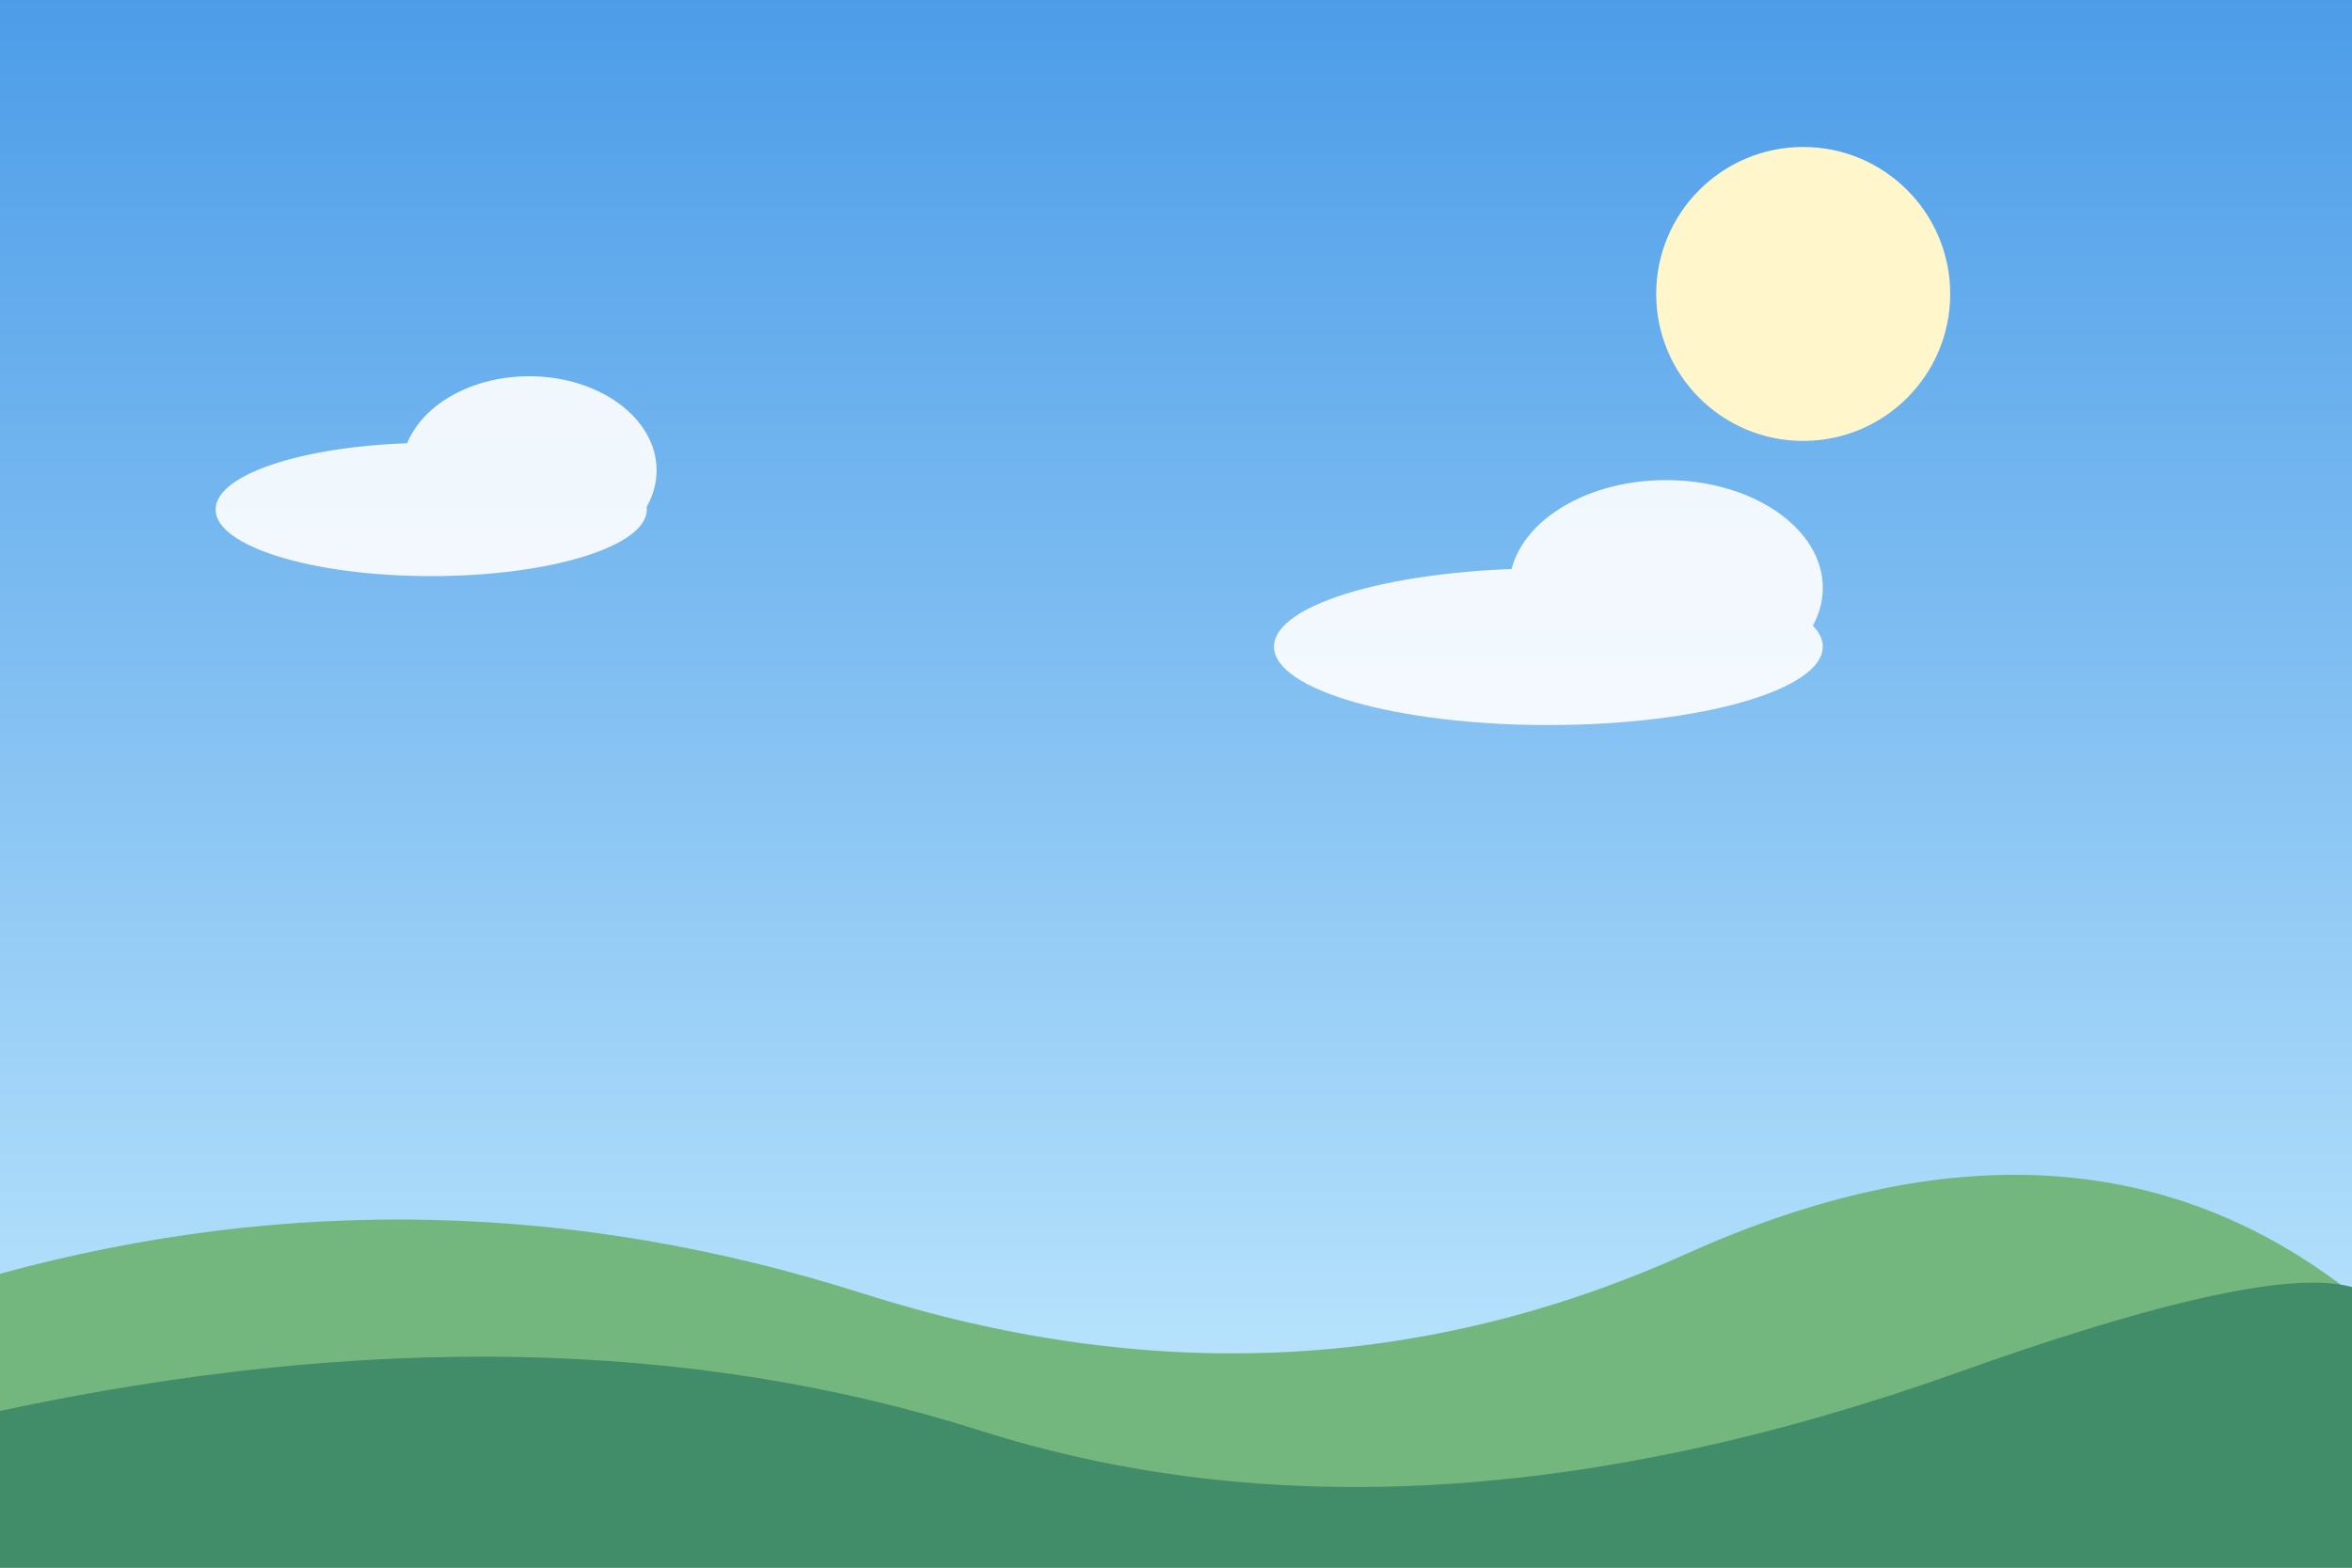
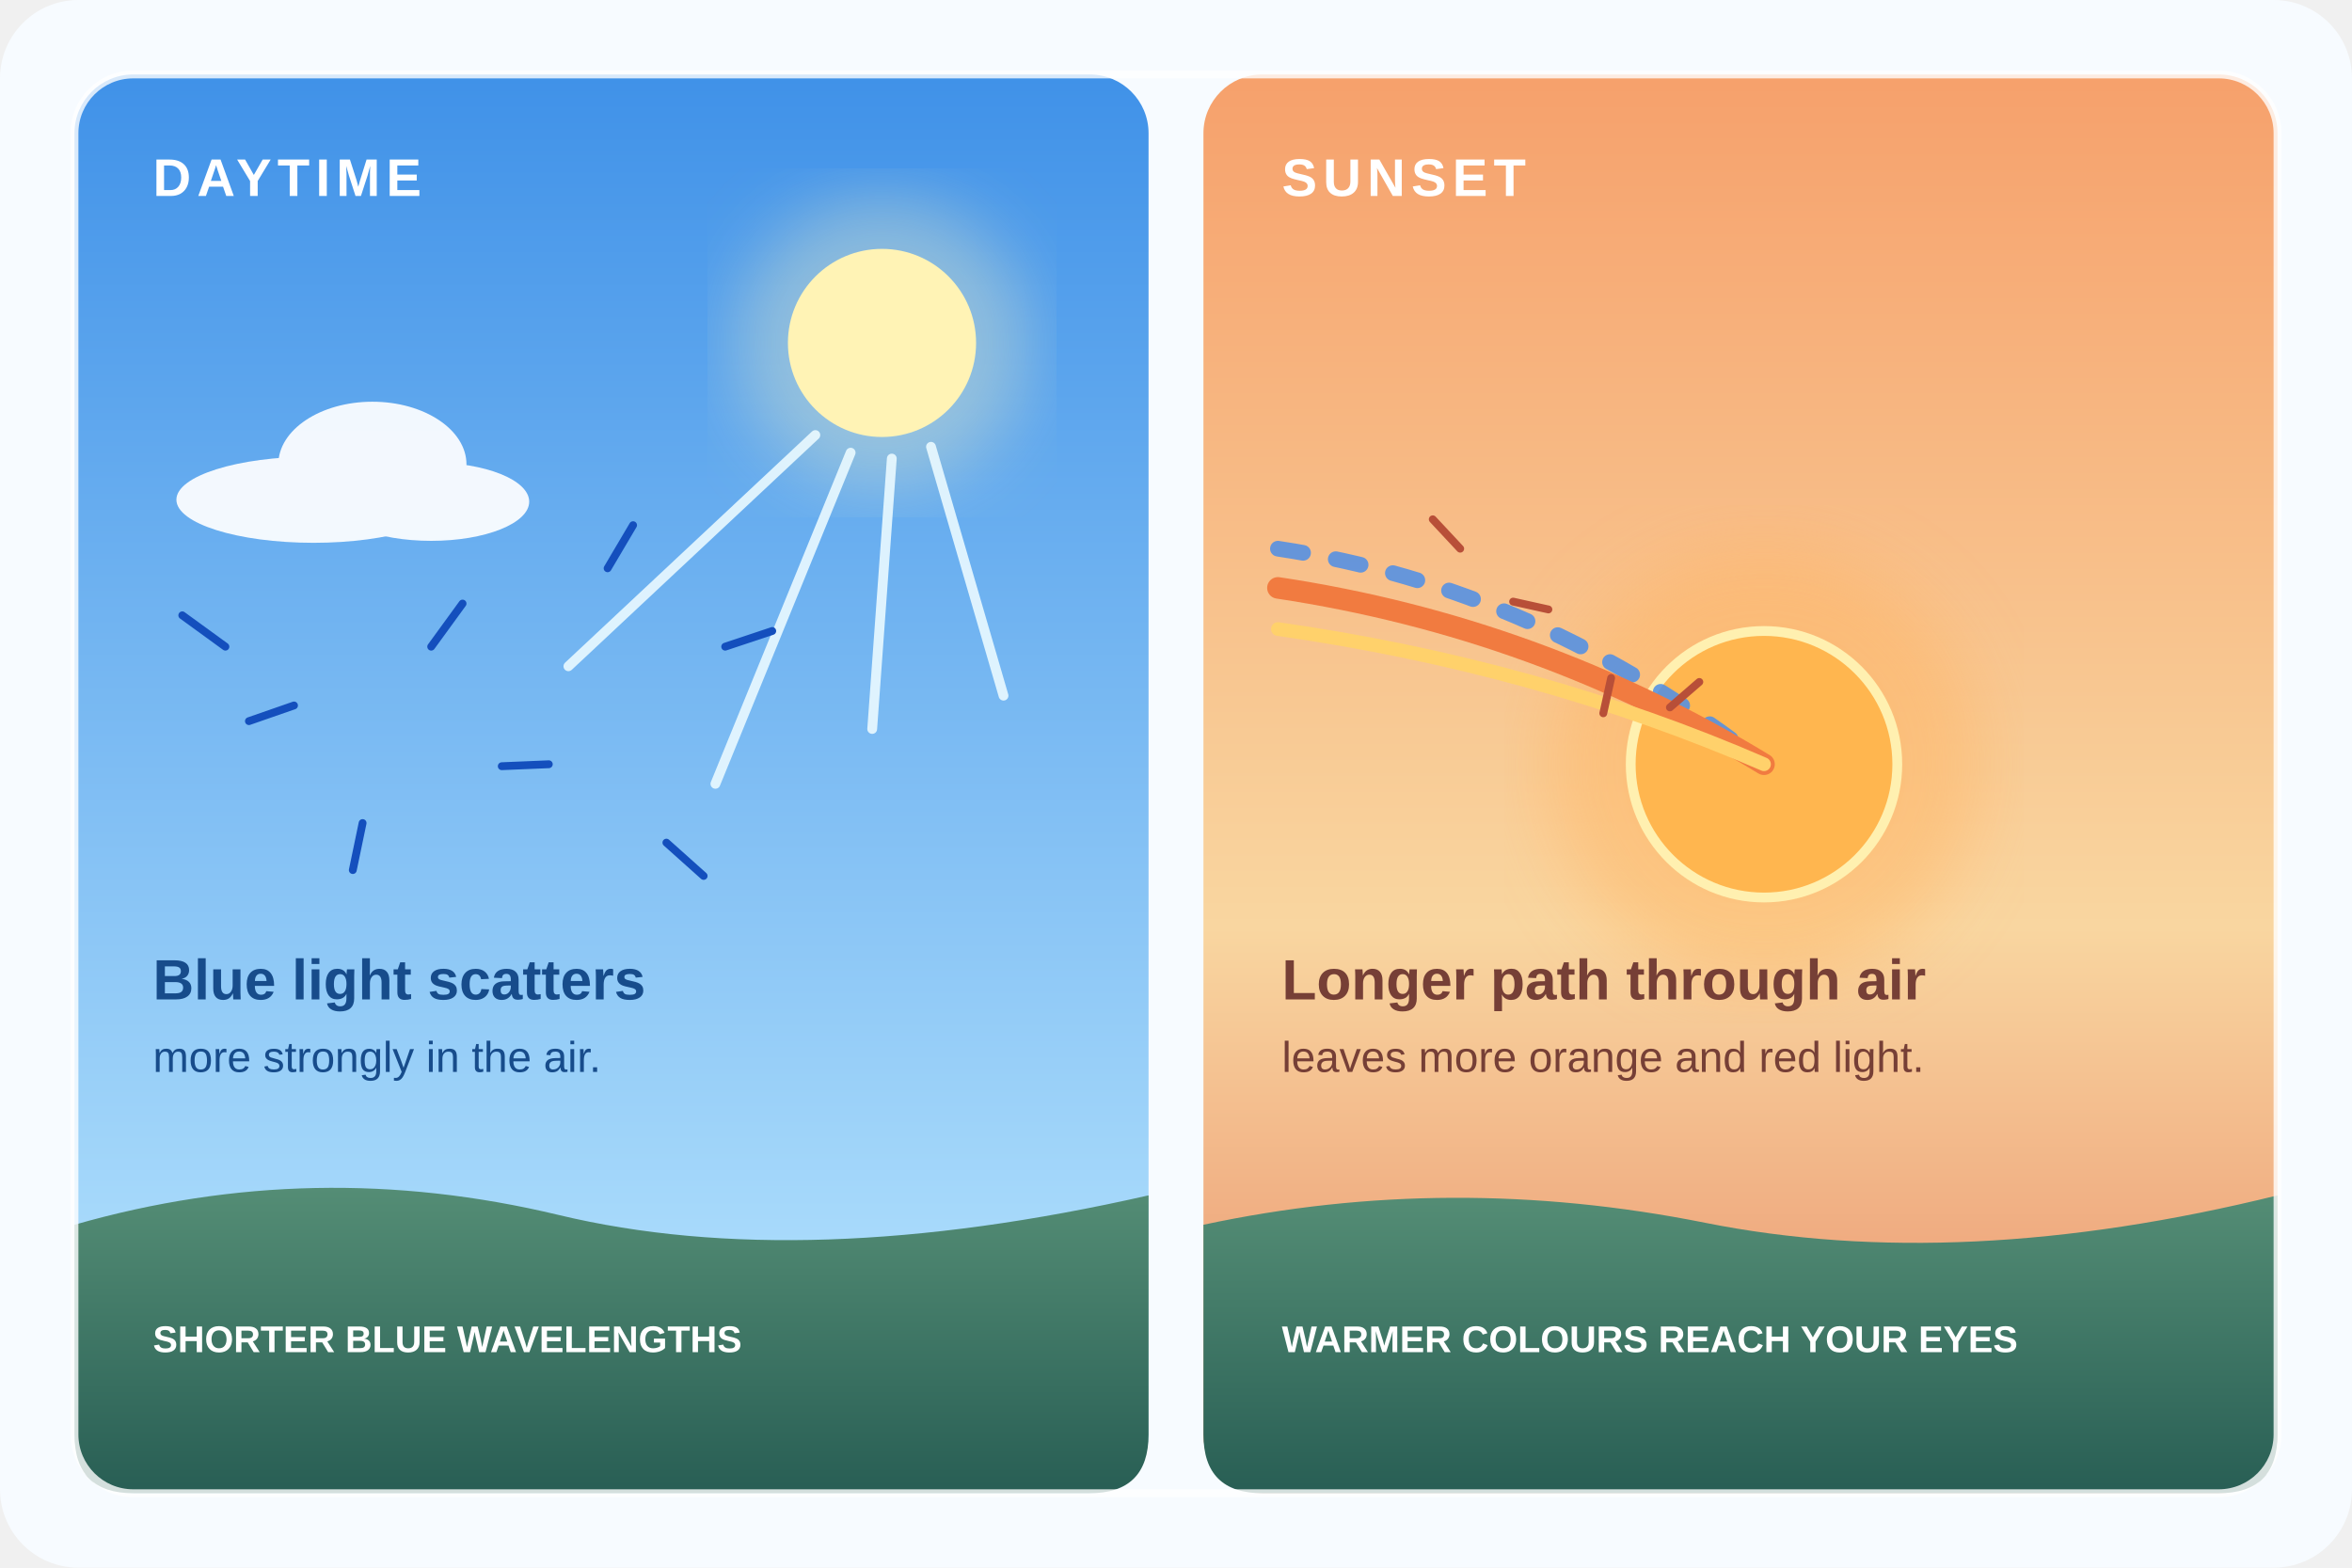
- <svg xmlns="http://www.w3.org/2000/svg" viewBox="0 0 1200 800">
+ <svg xmlns="http://www.w3.org/2000/svg" viewBox="0 0 1200 800" role="img" aria-labelledby="title desc">
  <defs>
-     <linearGradient id="s" x2="0" y2="1">
-       <stop stop-color="#4c9ce8" />
-       <stop offset="1" stop-color="#c7edff" />
+     <linearGradient id="day" x1="0" y1="0" x2="0" y2="1">
+       <stop stop-color="#3f91e8" />
+       <stop offset="1" stop-color="#bfeaff" />
    </linearGradient>
+     <linearGradient id="evening" x1="0" y1="0" x2="0" y2="1">
+       <stop stop-color="#f6a06b" />
+       <stop offset=".6" stop-color="#f9d6a0" />
+       <stop offset="1" stop-color="#e88967" />
+     </linearGradient>
+     <linearGradient id="ground" x1="0" y1="0" x2="0" y2="1">
+       <stop stop-color="#548d75" />
+       <stop offset="1" stop-color="#285e54" />
+     </linearGradient>
+     <filter id="glow">
+       <feGaussianBlur stdDeviation="18" />
+     </filter>
  </defs>
-   <rect width="1200" height="800" fill="url(#s)" />
-   <circle cx="920" cy="150" r="75" fill="#fff6cc" />
-   <g fill="#fff" opacity=".9">
-     <ellipse cx="220" cy="260" rx="110" ry="34" />
-     <ellipse cx="270" cy="240" rx="65" ry="48" />
-     <ellipse cx="790" cy="330" rx="140" ry="40" />
-     <ellipse cx="850" cy="300" rx="80" ry="55" />
+   <rect width="1200" height="800" rx="40" fill="#f7fbff" />
+   <g>
+     <rect x="38" y="38" width="548" height="724" rx="30" fill="url(#day)" />
+     <rect x="614" y="38" width="548" height="724" rx="30" fill="url(#evening)" />
  </g>
-   <path d="M0 650Q220 590 440 660T860 640T1200 660V800H0Z" fill="#74b77e" />
-   <path d="M0 720Q280 660 500 730T1000 700T1200 720V800H0Z" fill="#418c69" />
+   <g font-family="Arial,Helvetica,sans-serif" font-weight="700" fill="#fff">
+     <text x="78" y="100" font-size="27" letter-spacing="3">DAYTIME</text>
+     <text x="654" y="100" font-size="27" letter-spacing="3">SUNSET</text>
+   </g>
+   <circle cx="450" cy="175" r="74" fill="#fff5bf" opacity=".35" filter="url(#glow)" />
+   <circle cx="450" cy="175" r="48" fill="#fff3b5" />
+   <g stroke="#eafaff" stroke-width="5" stroke-linecap="round" opacity=".9">
+     <path d="M416 222 L290 340" />
+     <path d="M434 231 L365 400" />
+     <path d="M455 234 L445 372" />
+     <path d="M475 228 L512 355" />
+   </g>
+   <g fill="#fff" opacity=".92">
+     <ellipse cx="160" cy="255" rx="70" ry="22" />
+     <ellipse cx="190" cy="237" rx="48" ry="32" />
+     <ellipse cx="220" cy="256" rx="50" ry="20" />
+   </g>
+   <g stroke="#144fbd" stroke-width="4" stroke-linecap="round">
+     <path d="M115 330 l-22 -16" />
+     <path d="M150 360 l-23 8" />
+     <path d="M220 330 l16 -22" />
+     <path d="M280 390 l-24 1" />
+     <path d="M310 290 l13 -22" />
+     <path d="M370 330 l24 -8" />
+     <path d="M185 420 l-5 24" />
+     <path d="M340 430 l19 17" />
+   </g>
+   <g fill="#174c8b" font-family="Arial,Helvetica,sans-serif">
+     <text x="78" y="510" font-size="29" font-weight="700">Blue light scatters</text>
+     <text x="78" y="547" font-size="22">more strongly in the air.</text>
+   </g>
+   <circle cx="900" cy="390" r="110" fill="#ffb25d" opacity=".45" filter="url(#glow)" />
+   <circle cx="900" cy="390" r="68" fill="#ffb64f" stroke="#fff0b0" stroke-width="5" />
+   <path d="M652 280 Q785 300 900 390" fill="none" stroke="#4c8ee8" stroke-width="8" stroke-linecap="round" stroke-dasharray="13 17" opacity=".85" />
+   <path d="M652 300 Q785 320 900 390" fill="none" stroke="#f17b40" stroke-width="11" stroke-linecap="round" />
+   <path d="M652 321 Q785 340 900 390" fill="none" stroke="#ffd16b" stroke-width="7" stroke-linecap="round" />
+   <g stroke="#b84f38" stroke-width="4" stroke-linecap="round">
+     <path d="M745 280 l-14 -15" />
+     <path d="M790 311 l-18 -4" />
+     <path d="M822 346 l-4 18" />
+     <path d="M852 361 l15 -13" />
+   </g>
+   <g fill="#763f36" font-family="Arial,Helvetica,sans-serif">
+     <text x="654" y="510" font-size="29" font-weight="700">Longer path through air</text>
+     <text x="654" y="547" font-size="22">leaves more orange and red light.</text>
+   </g>
+   <path d="M38 625 Q160 590 285 620 T586 610 V732 Q586 762 556 762 H68 Q38 762 38 732Z" fill="url(#ground)" />
+   <path d="M614 625 Q740 598 870 624 T1162 610 V732 Q1162 762 1132 762 H644 Q614 762 614 732Z" fill="url(#ground)" />
+   <g fill="#fff" font-family="Arial,Helvetica,sans-serif" font-size="19" font-weight="700">
+     <text x="78" y="690">SHORTER BLUE WAVELENGTHS</text>
+     <text x="654" y="690">WARMER COLOURS REACH YOUR EYES</text>
+   </g>
+   <rect x="38" y="38" width="1124" height="724" rx="30" fill="none" stroke="#fff" stroke-width="4" opacity=".8" />
</svg>
